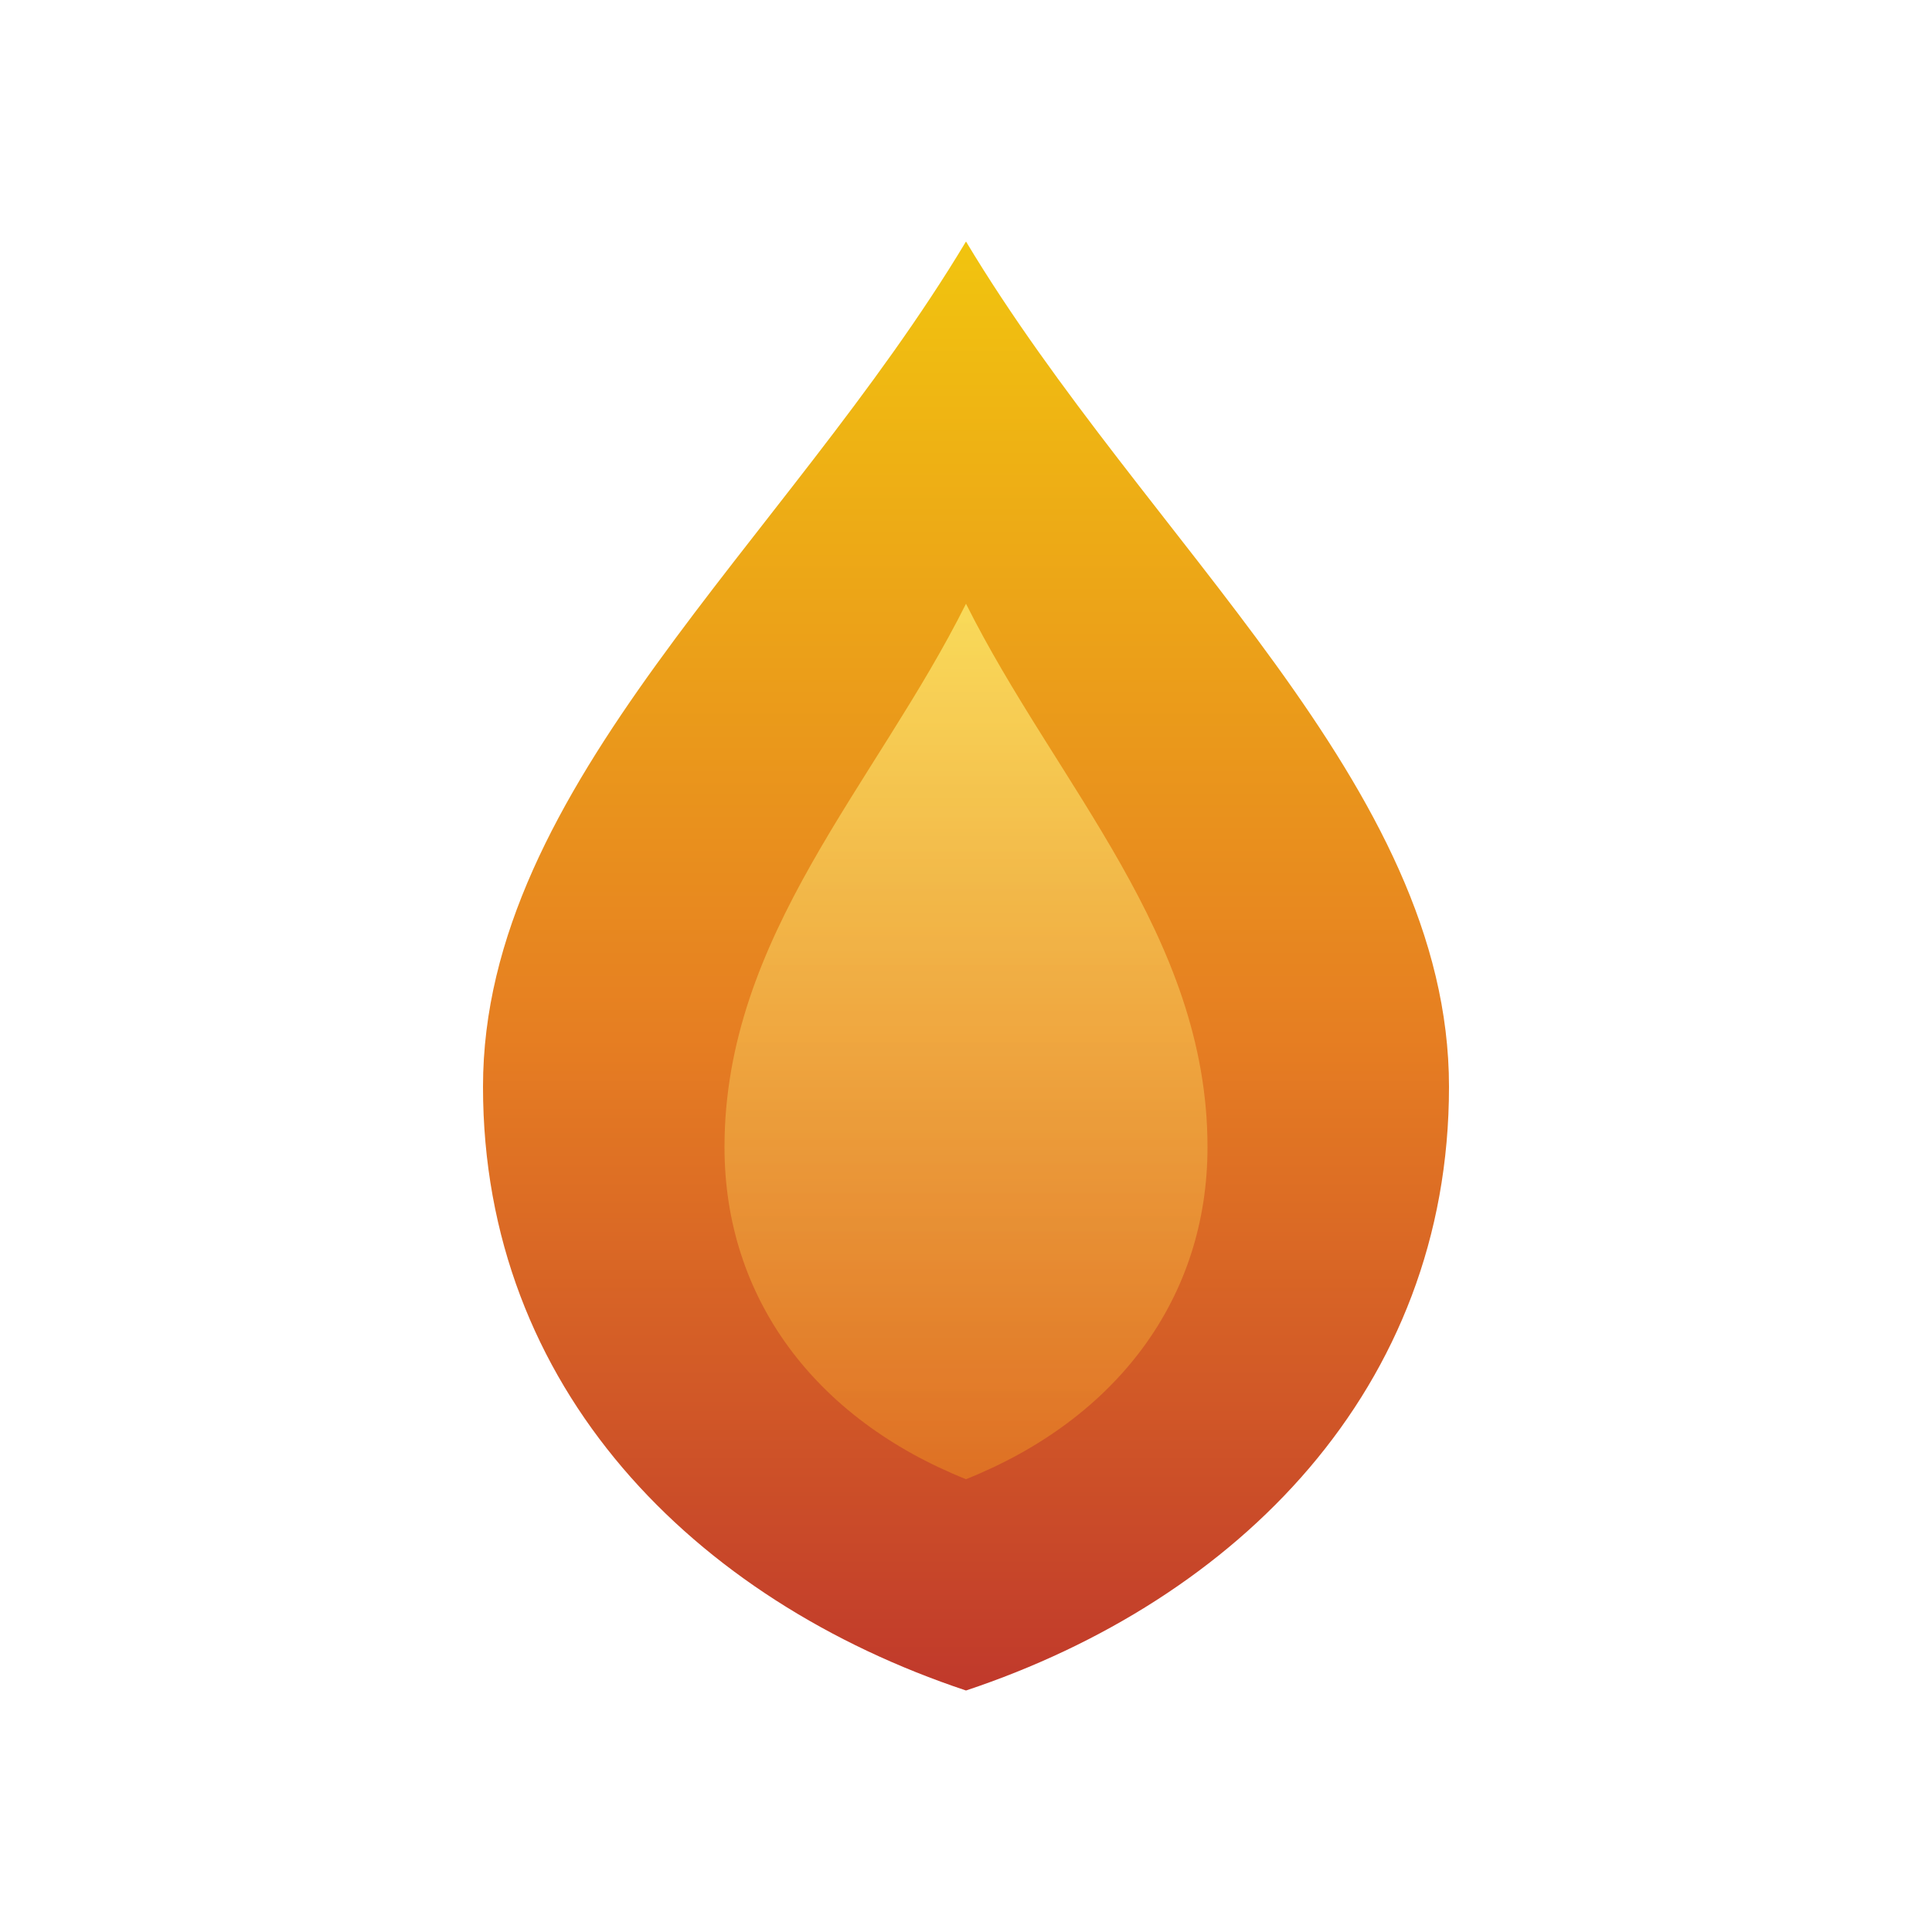
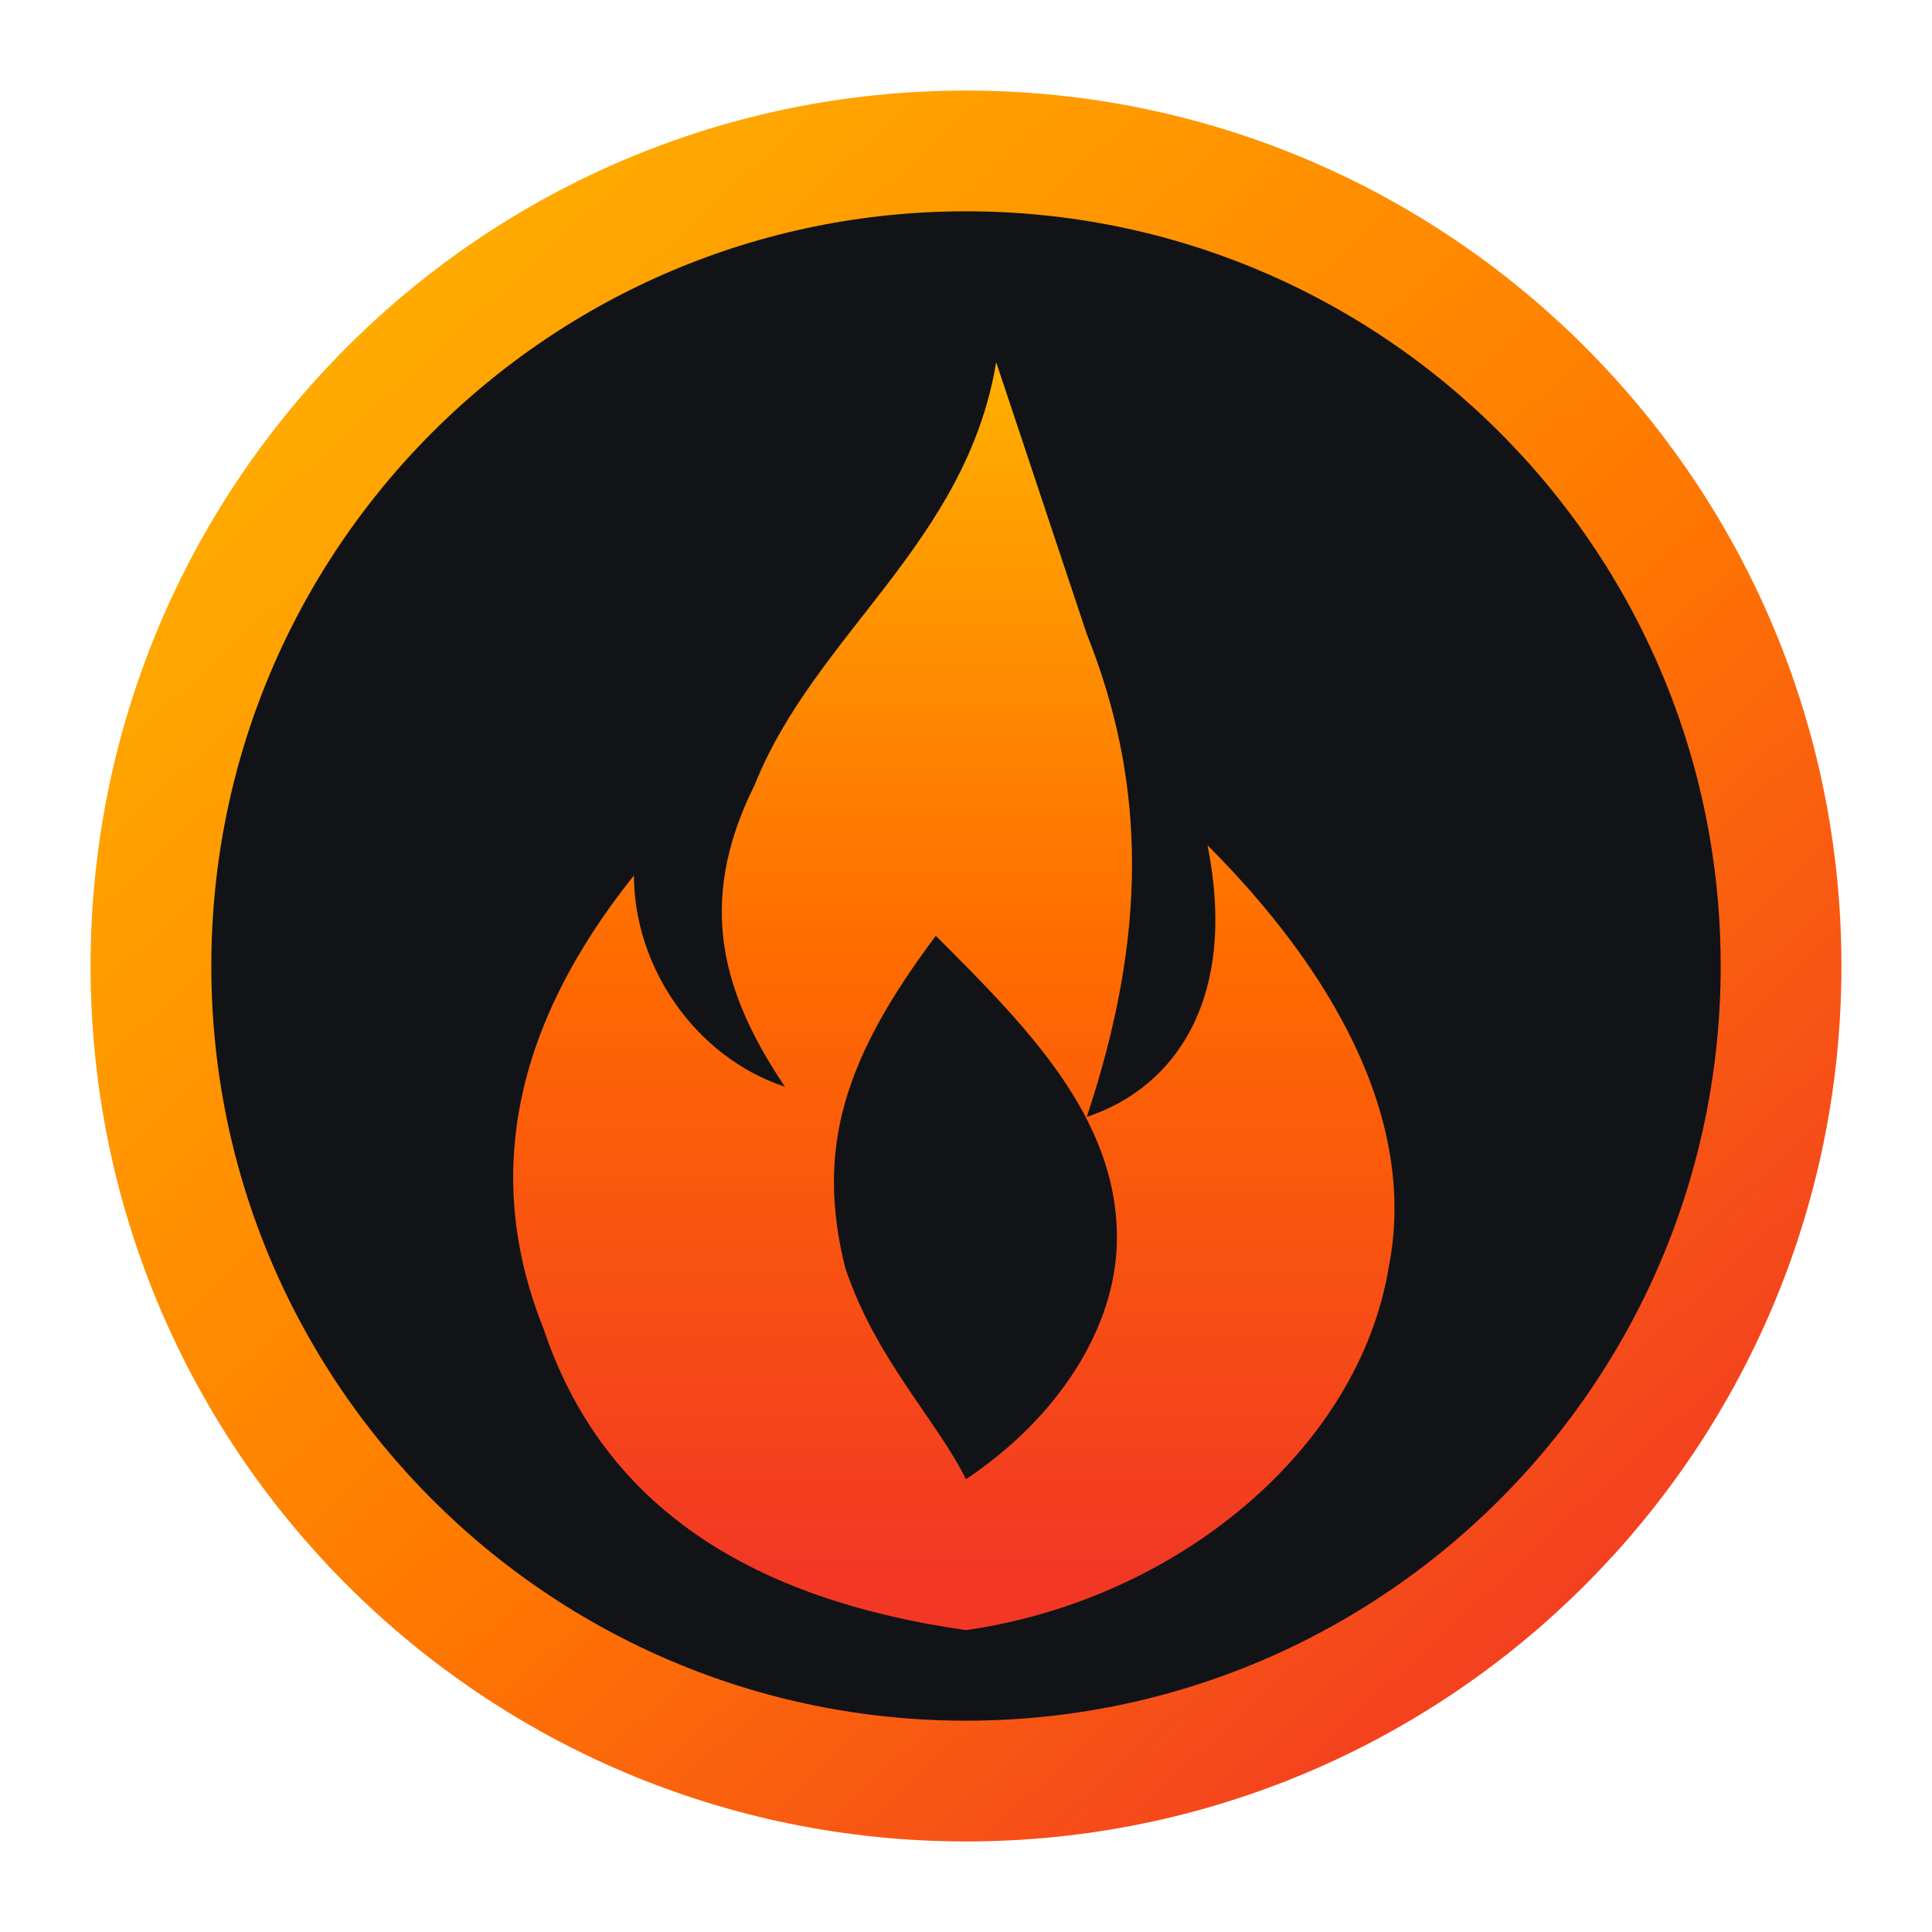
- <svg xmlns="http://www.w3.org/2000/svg" viewBox="0 0 32 32" width="32" height="32">
+ <svg xmlns="http://www.w3.org/2000/svg" viewBox="0 0 64 64" role="img" aria-label="Favicon de llama con marco circular">
  <defs>
-     <linearGradient id="a" x1="0" y1="1" x2="0" y2="0">
-       <stop offset="0" stop-color="#c0392b" />
-       <stop offset=".45" stop-color="#e67e22" />
-       <stop offset="1" stop-color="#f1c40f" />
+     <linearGradient id="ring" x1="10" y1="8" x2="54" y2="56" gradientUnits="userSpaceOnUse">
+       <stop offset="0" stop-color="#ffb000" />
+       <stop offset="0.55" stop-color="#ff7a00" />
+       <stop offset="1" stop-color="#f23824" />
    </linearGradient>
-     <linearGradient id="b" x1="0" y1="1" x2="0" y2="0">
-       <stop offset="0" stop-color="#e67e22" />
-       <stop offset="1" stop-color="#fff176" />
+     <linearGradient id="flame" x1="32" y1="52" x2="32" y2="12" gradientUnits="userSpaceOnUse">
+       <stop offset="0" stop-color="#f23824" />
+       <stop offset="0.5" stop-color="#ff6a00" />
+       <stop offset="1" stop-color="#ffb000" />
    </linearGradient>
  </defs>
-   <path d="M16 4 C13 9,8 13,8 18 C8 23,11.5 26.5,16 28 C20.5 26.5,24 23,24 18 C24 13,19 9,16 4Z" fill="url(#a)" />
-   <path d="M16 10 C14.5 13,12 15.5,12 19 C12 21.5,13.5 23.5,16 24.5 C18.5 23.5,20 21.5,20 19 C20 15.5,17.5 13,16 10Z" fill="url(#b)" opacity=".7" />
+   <circle cx="32" cy="32" r="27" fill="#111317" />
+   <circle cx="32" cy="32" r="27" fill="none" stroke="url(#ring)" stroke-width="4" />
+   <path d="M33 12        C32 18 27 21 25 26        C23 30 24 33 26 36        C23 35 21 32 21 29        C17 34 16 39 18 44        C20 50 25 53 32 54        C39 53 45 48 46 42        C47 37 44 32 40 28        C41 33 39 36 36 37        C38 31 38 26 36 21        C35 18 34 15 33 12 Z" fill="url(#flame)" />
+   <path d="M31 31        C28 35 27 38 28 42        C29 45 31 47 32 49        C35 47 37 44 37 41        C37 37 34 34 31 31 Z" fill="#111317" />
</svg>
